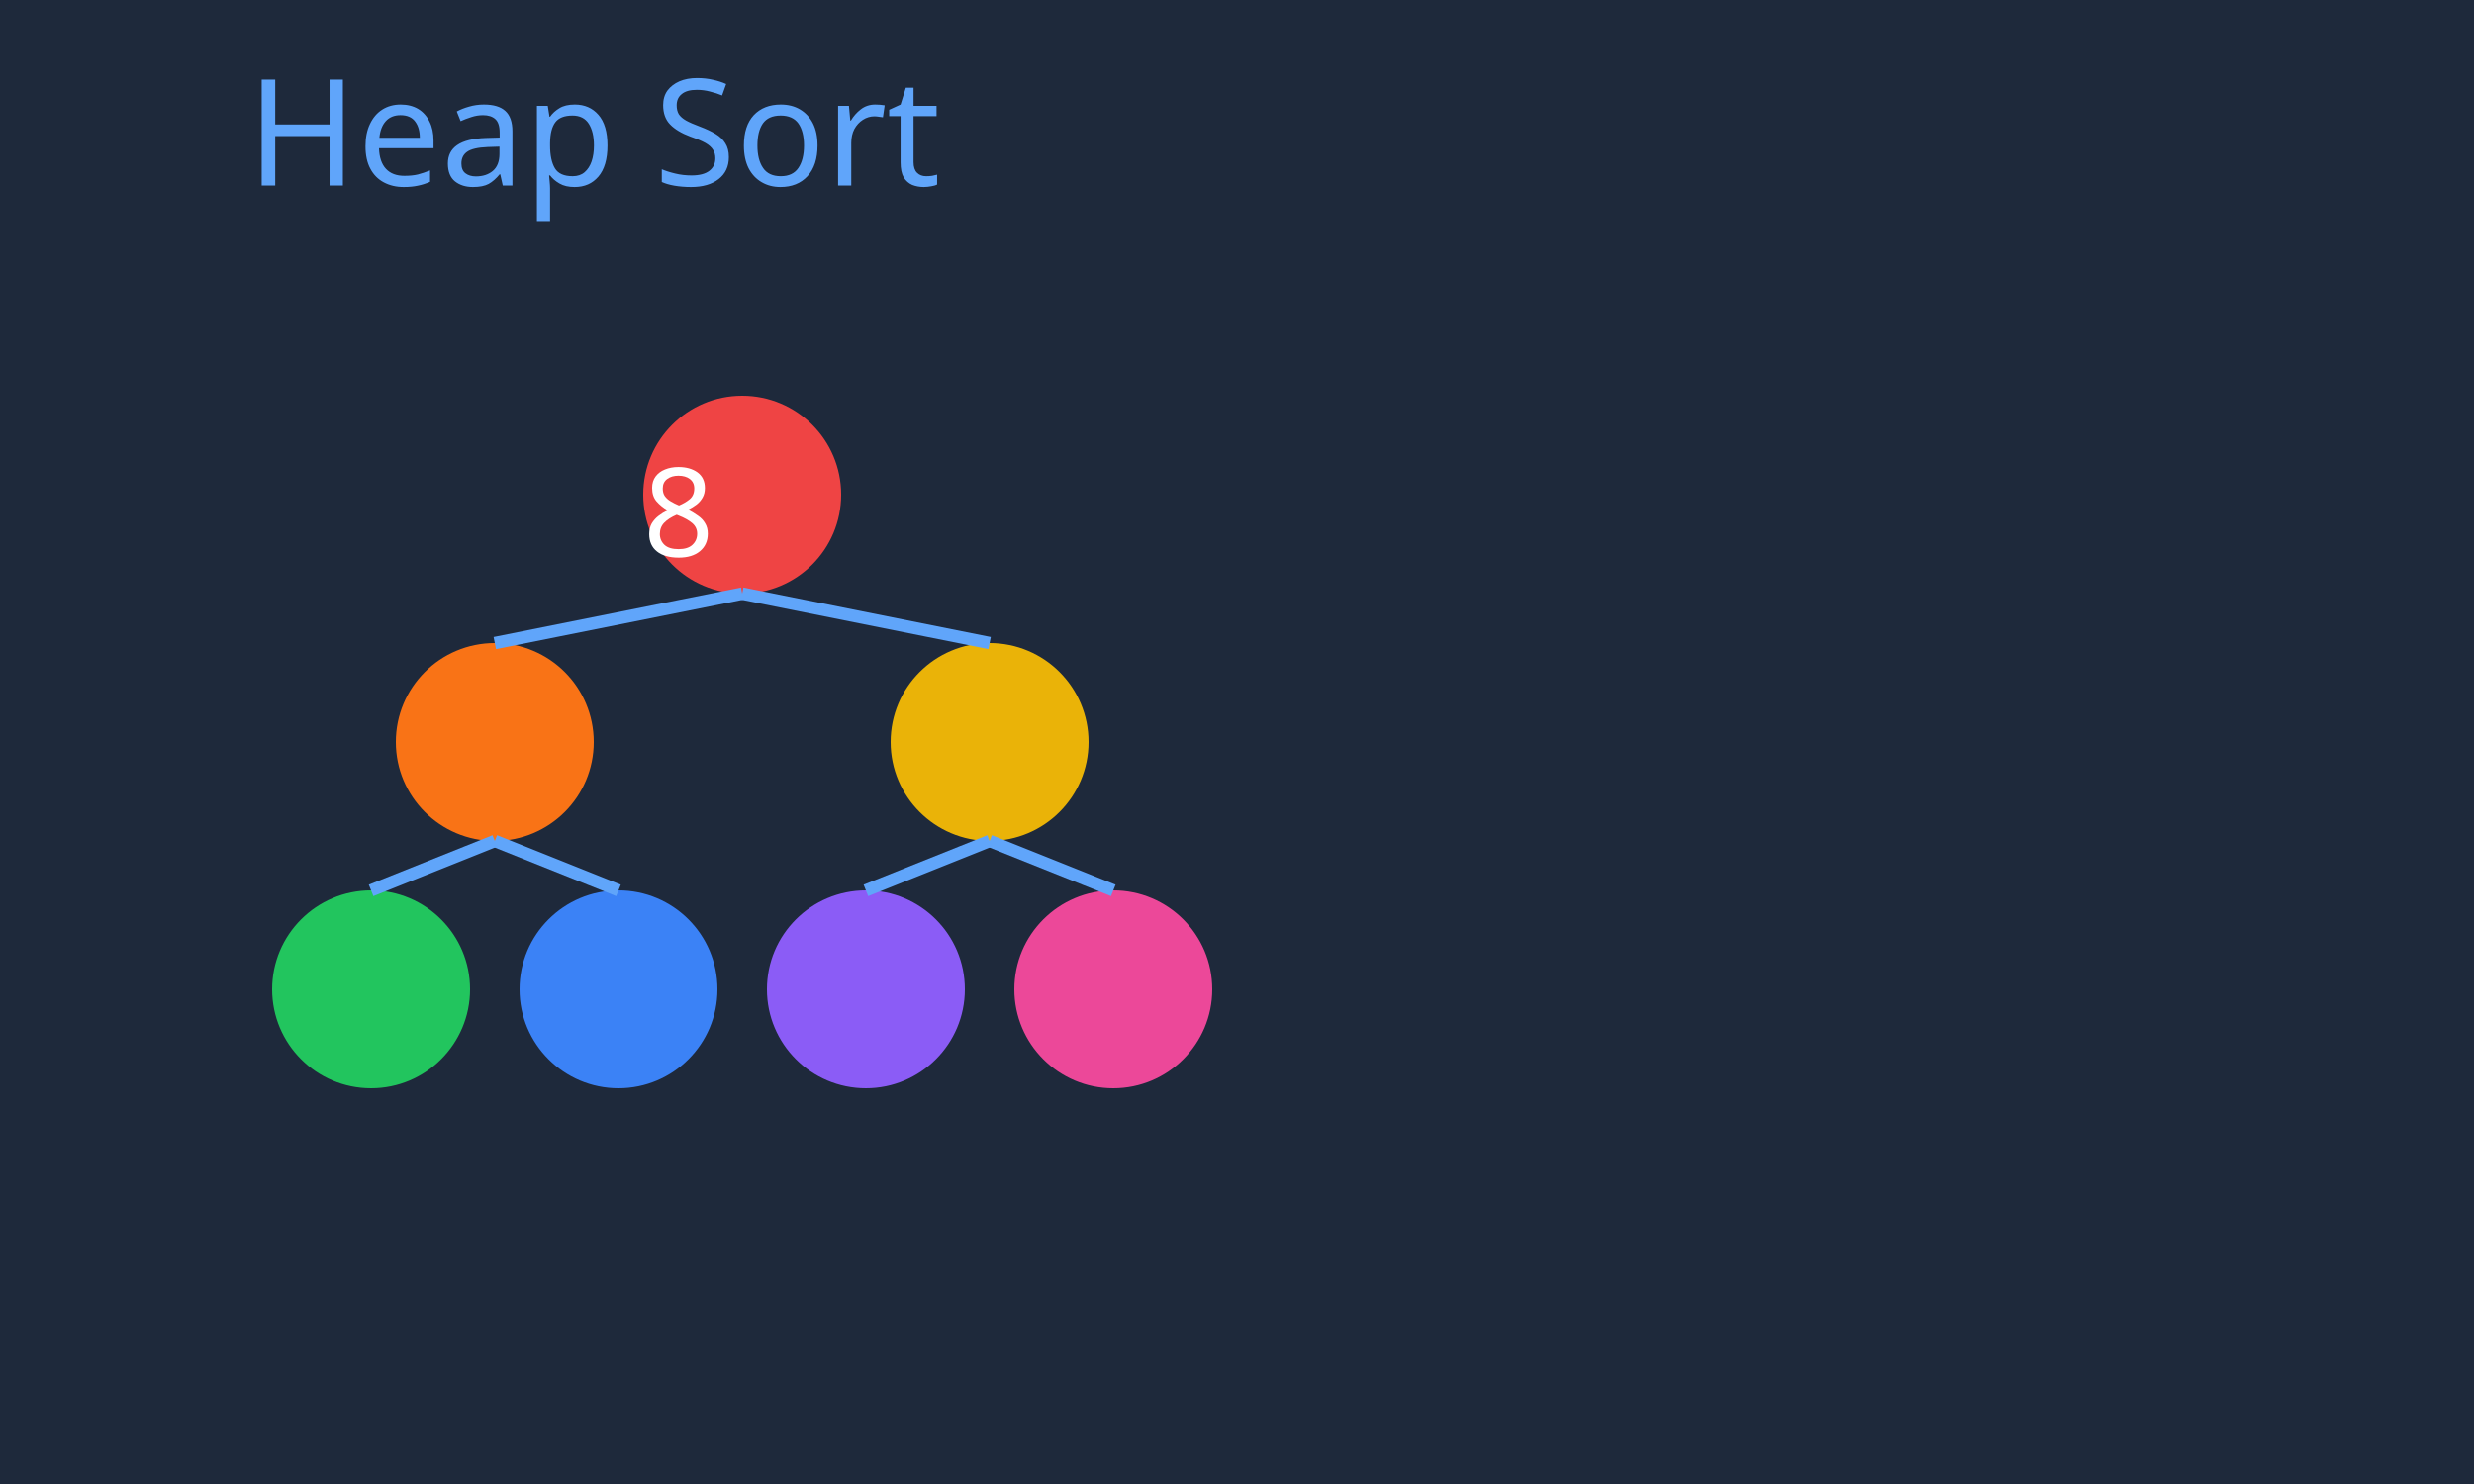
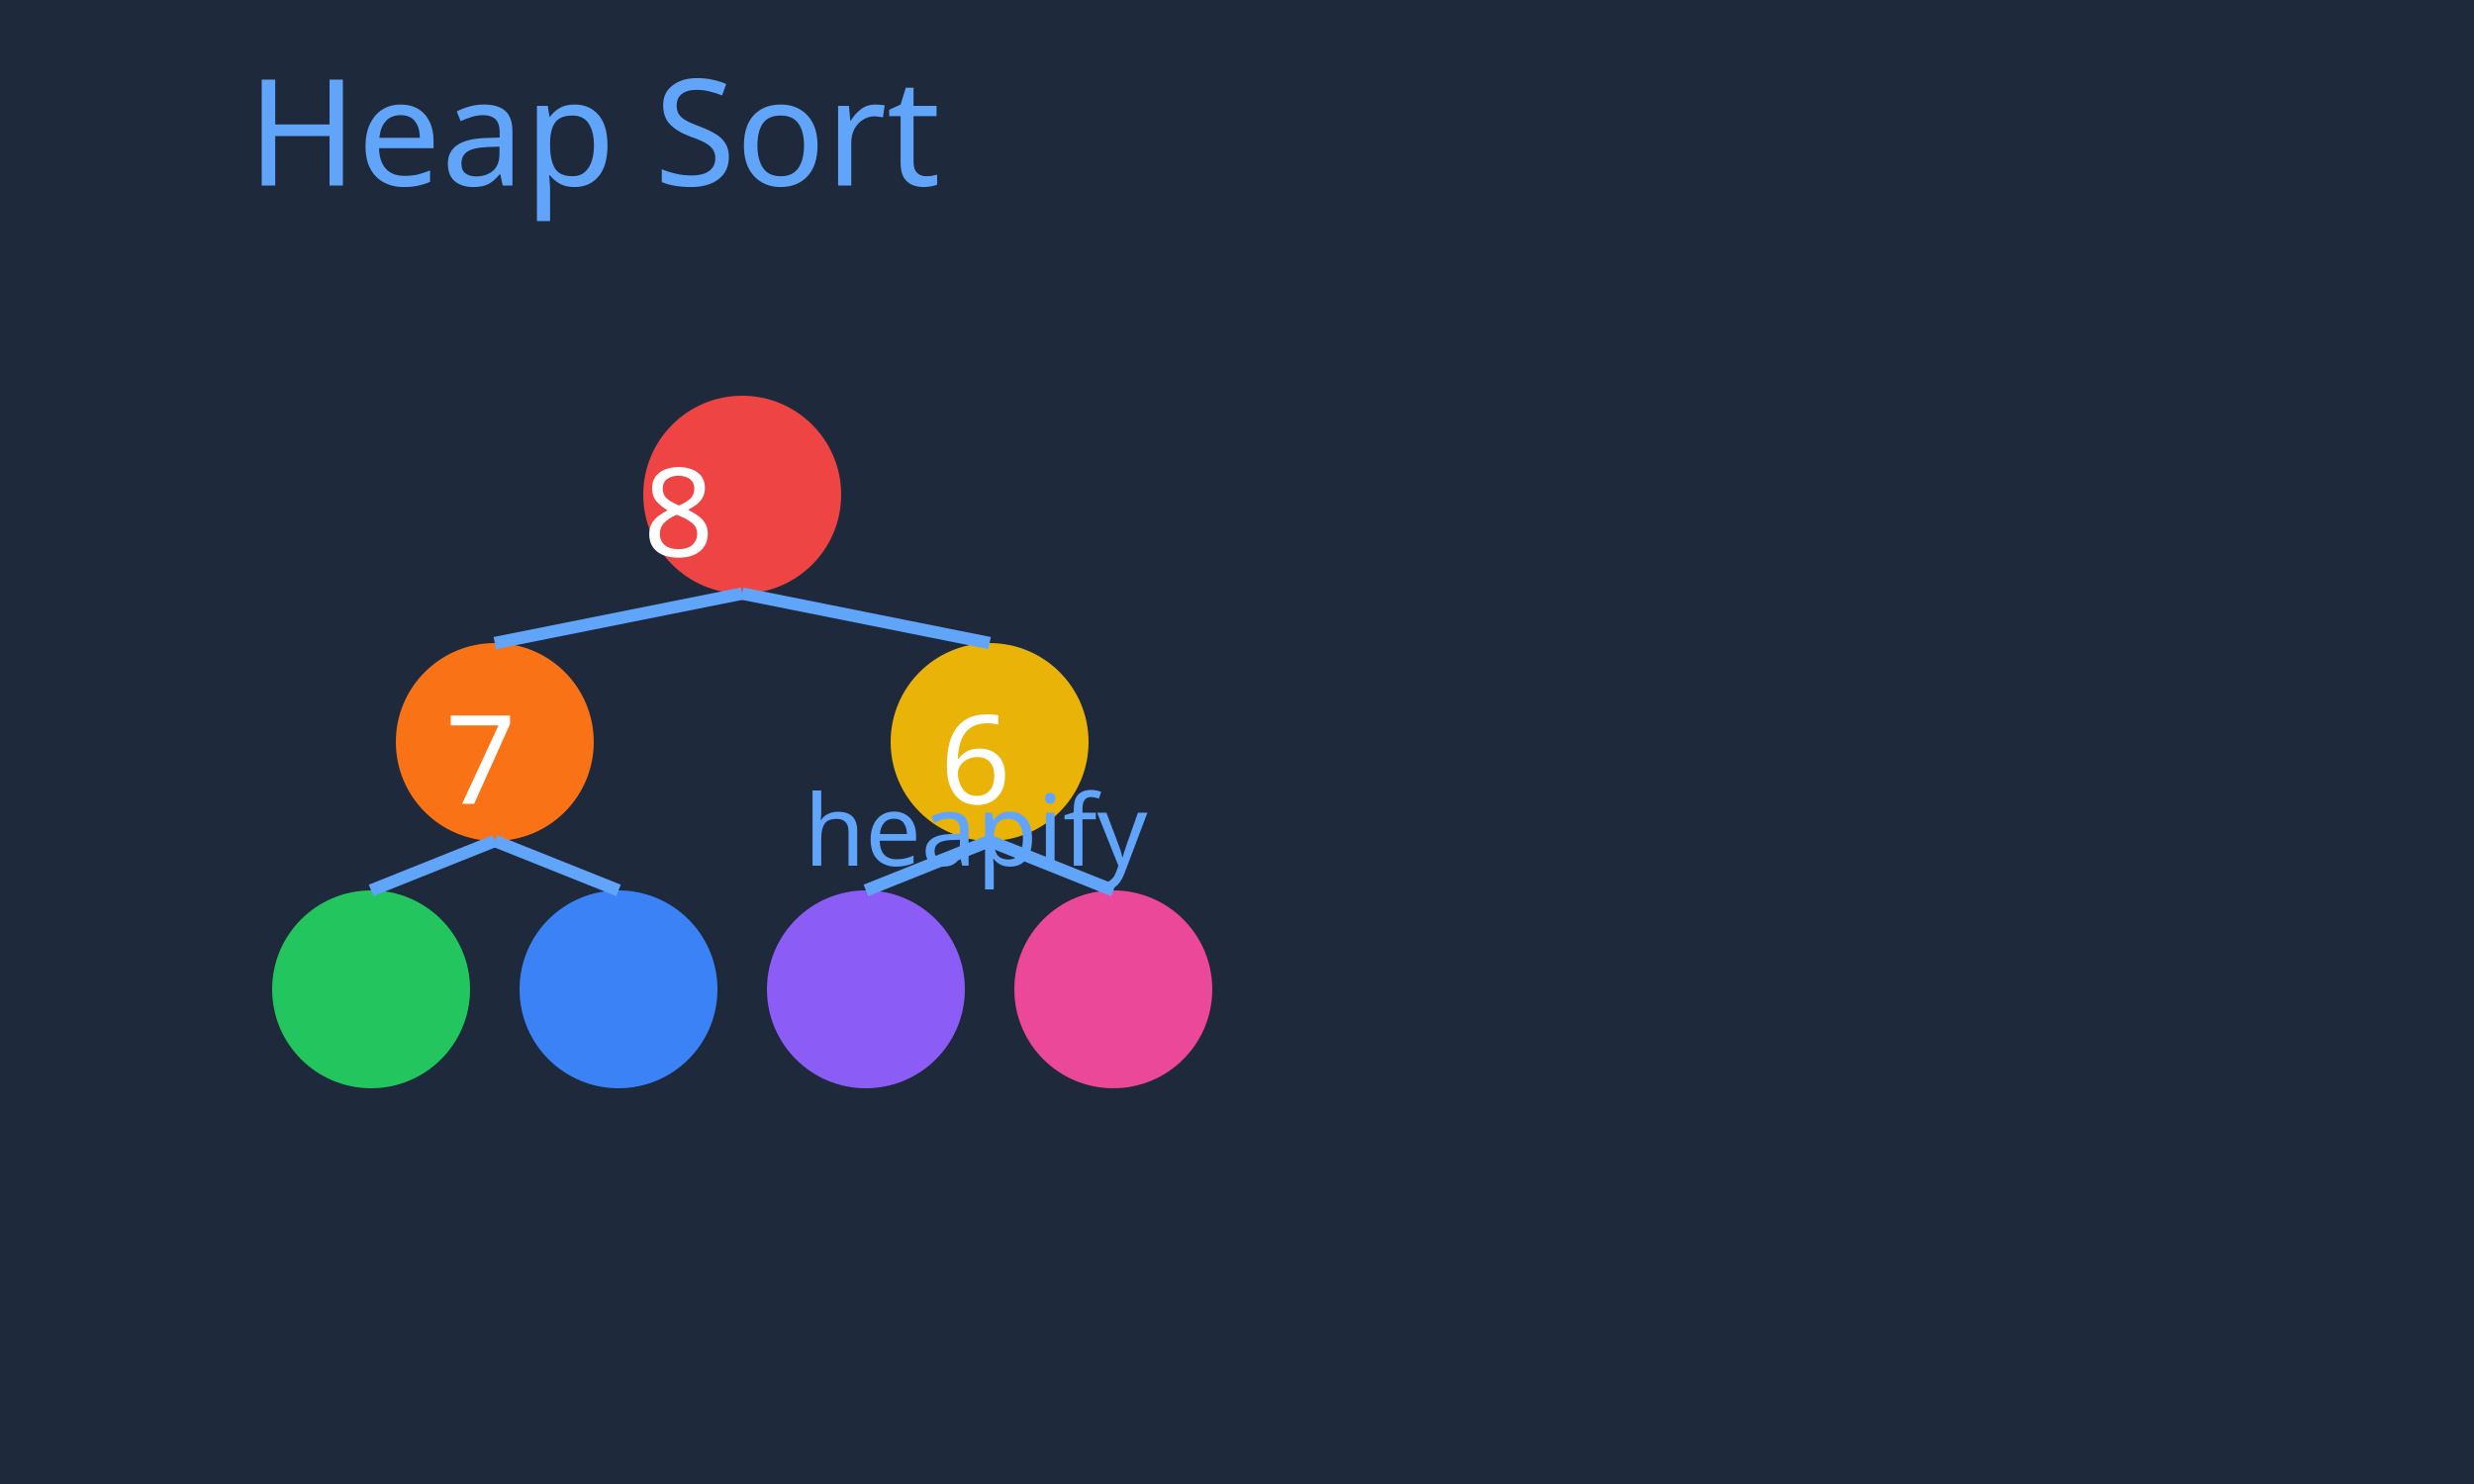
<svg xmlns="http://www.w3.org/2000/svg" width="200" height="120">
  <rect width="200" height="120" fill="#1e293b" />
  <g transform="translate(20,20)">
    <text x="0" y="-5" fill="#60a5fa" font-family="sans-serif" font-size="12">Heap Sort</text>
-     <circle cx="40" cy="20" r="8" fill="#ef4444" />
+     <circle cx="40" cy="20" r="8" fill="#ef4444">
+       <animate attributeName="r" values="8;10;8" dur="2s" repeatCount="indefinite" />
+     </circle>
    <circle cx="20" cy="40" r="8" fill="#f97316" />
    <circle cx="60" cy="40" r="8" fill="#eab308" />
    <circle cx="10" cy="60" r="8" fill="#22c55e" />
    <circle cx="30" cy="60" r="8" fill="#3b82f6" />
    <circle cx="50" cy="60" r="8" fill="#8b5cf6" />
    <circle cx="70" cy="60" r="8" fill="#ec4899" />
-     <line x1="40" y1="28" x2="20" y2="32" stroke="#60a5fa" stroke-width="1" />
-     <line x1="40" y1="28" x2="60" y2="32" stroke="#60a5fa" stroke-width="1" />
+     <line x1="40" y1="28" x2="20" y2="32" stroke="#60a5fa" stroke-width="1">
+       <animate attributeName="stroke-width" values="1;3;1" dur="2s" repeatCount="indefinite" />
+     </line>
+     <line x1="40" y1="28" x2="60" y2="32" stroke="#60a5fa" stroke-width="1">
+       <animate attributeName="stroke-width" values="1;3;1" dur="2s" repeatCount="indefinite" />
+     </line>
    <line x1="20" y1="48" x2="10" y2="52" stroke="#60a5fa" stroke-width="1" />
    <line x1="20" y1="48" x2="30" y2="52" stroke="#60a5fa" stroke-width="1" />
    <line x1="60" y1="48" x2="50" y2="52" stroke="#60a5fa" stroke-width="1" />
    <line x1="60" y1="48" x2="70" y2="52" stroke="#60a5fa" stroke-width="1" />
    <text x="32" y="25" fill="white" font-family="sans-serif" font-size="10">8</text>
+     <text x="16" y="45" fill="white" font-family="sans-serif" font-size="10">7</text>
+     <text x="56" y="45" fill="white" font-family="sans-serif" font-size="10">6</text>
+     <path d="M40 35 Q45 45 40 55" stroke="#60a5fa" stroke-width="2" fill="none" opacity="0">
+       <animate attributeName="opacity" values="0;1;0" dur="3s" repeatCount="indefinite" />
+     </path>
+     <text x="45" y="50" fill="#60a5fa" font-family="sans-serif" font-size="8">heapify</text>
  </g>
</svg>
